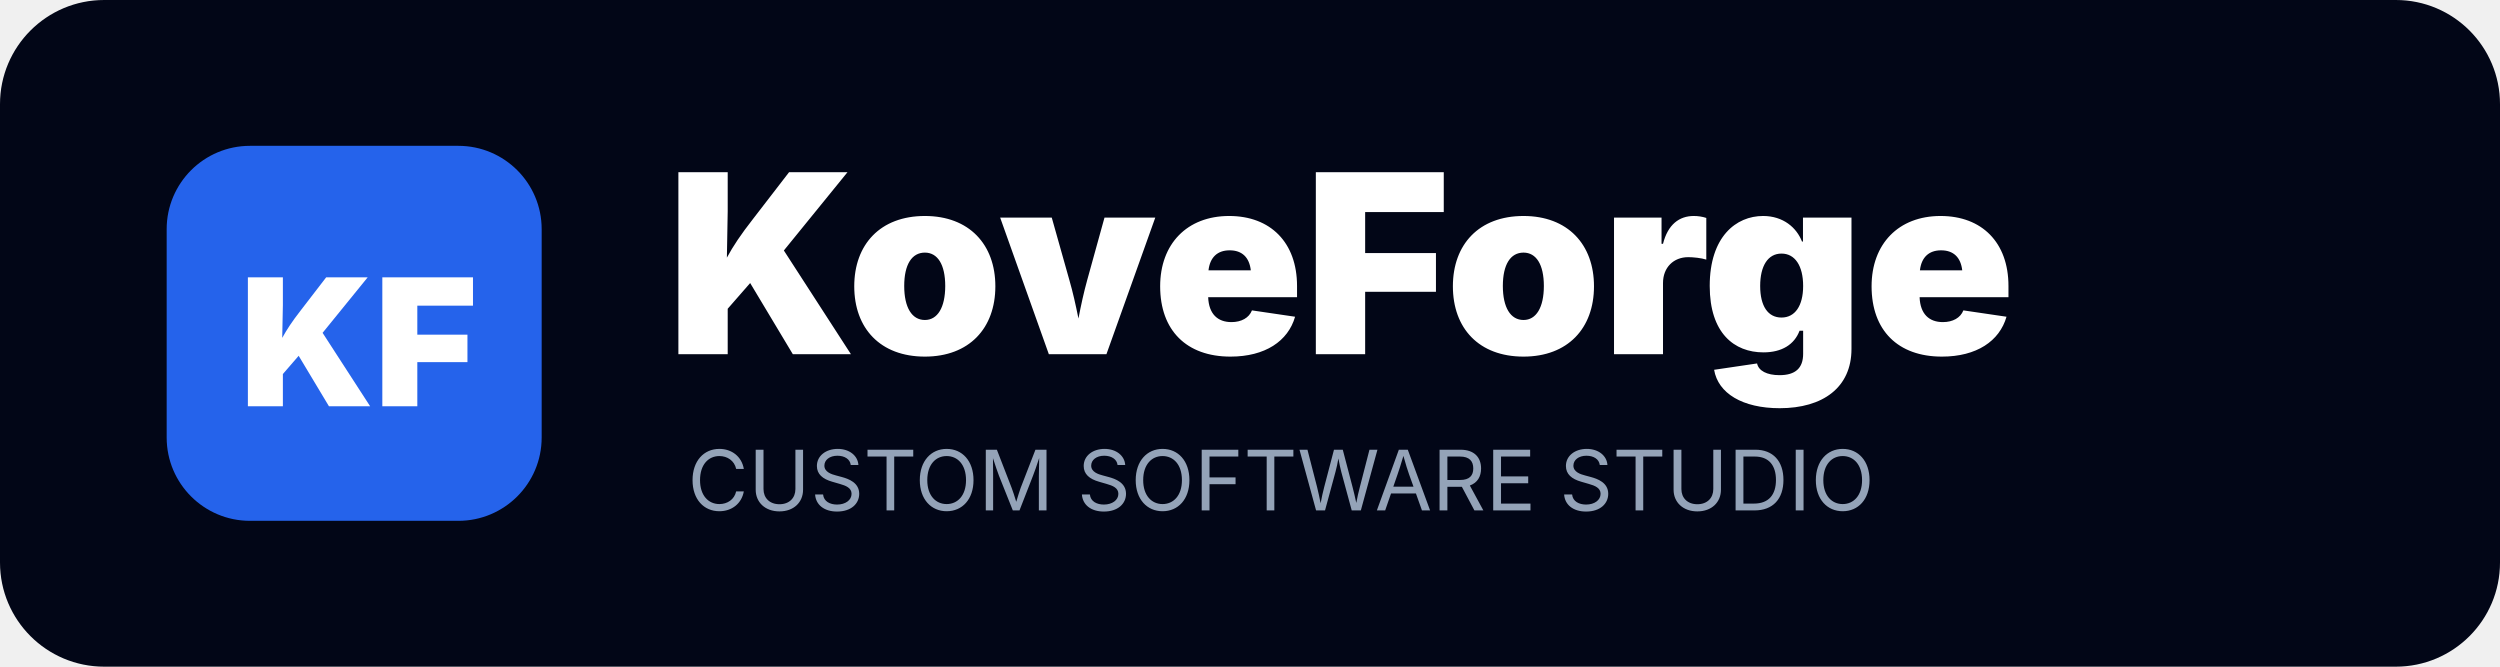
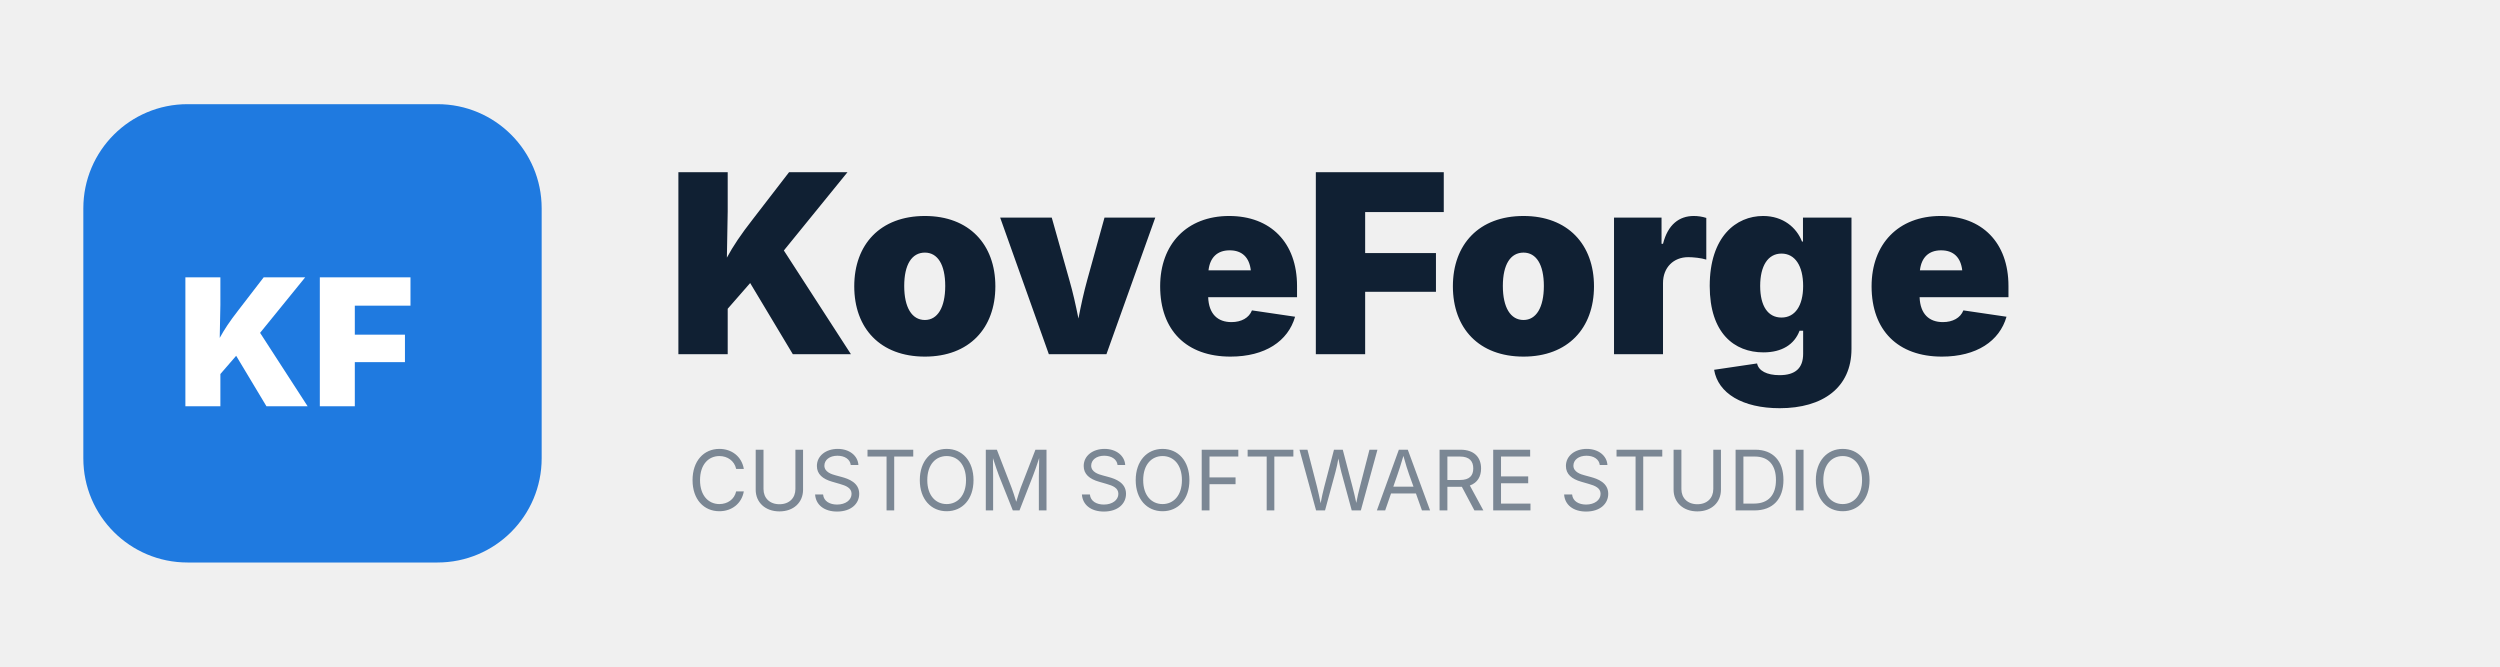
<svg xmlns="http://www.w3.org/2000/svg" viewBox="0 0 240 64" role="img" aria-labelledby="title desc">
-   <rect width="240" height="64" rx="10" fill="#020617" />
-   <rect x="16" y="14" width="36" height="36" rx="8" fill="#2563eb" />
-   <text x="23" y="39" fill="#ffffff" font-family="Inter, Arial, sans-serif" font-size="17" font-weight="900">KF</text>
-   <text x="64" y="34" fill="#ffffff" font-family="Inter, Arial, sans-serif" font-size="24" font-weight="900">KoveForge</text>
-   <text x="66" y="49" fill="#94a3b8" font-family="Inter, Arial, sans-serif" font-size="8">CUSTOM SOFTWARE STUDIO</text>
+   <rect x="8" y="10" width="44" height="44" rx="10" fill="#1f7ae0" />
+   <text x="17" y="39" fill="#ffffff" font-family="Inter, Arial, sans-serif" font-size="17" font-weight="900">KF</text>
+   <text x="64" y="34" fill="#102033" font-family="Inter, Arial, sans-serif" font-size="24" font-weight="900">KoveForge</text>
+   <text x="66" y="49" fill="#7b8794" font-family="Inter, Arial, sans-serif" font-size="8">CUSTOM SOFTWARE STUDIO</text>
</svg>
